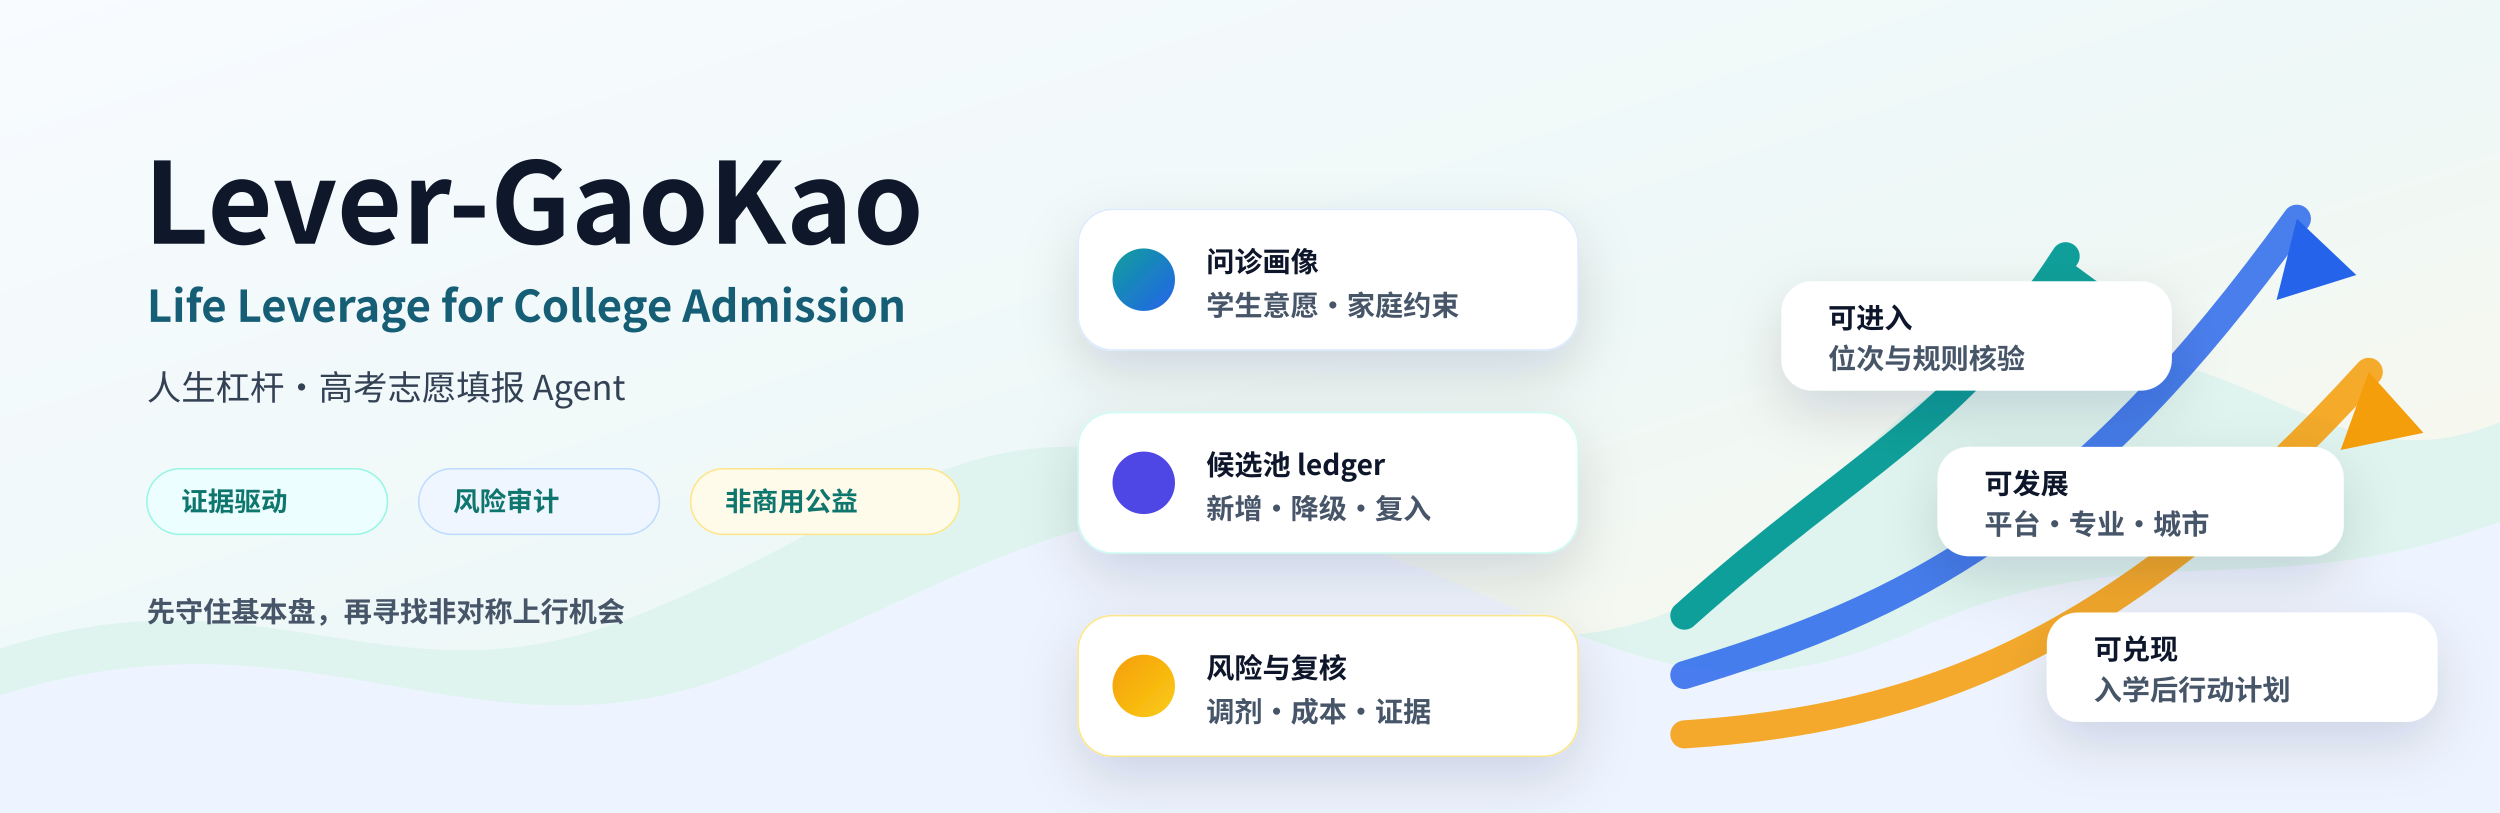
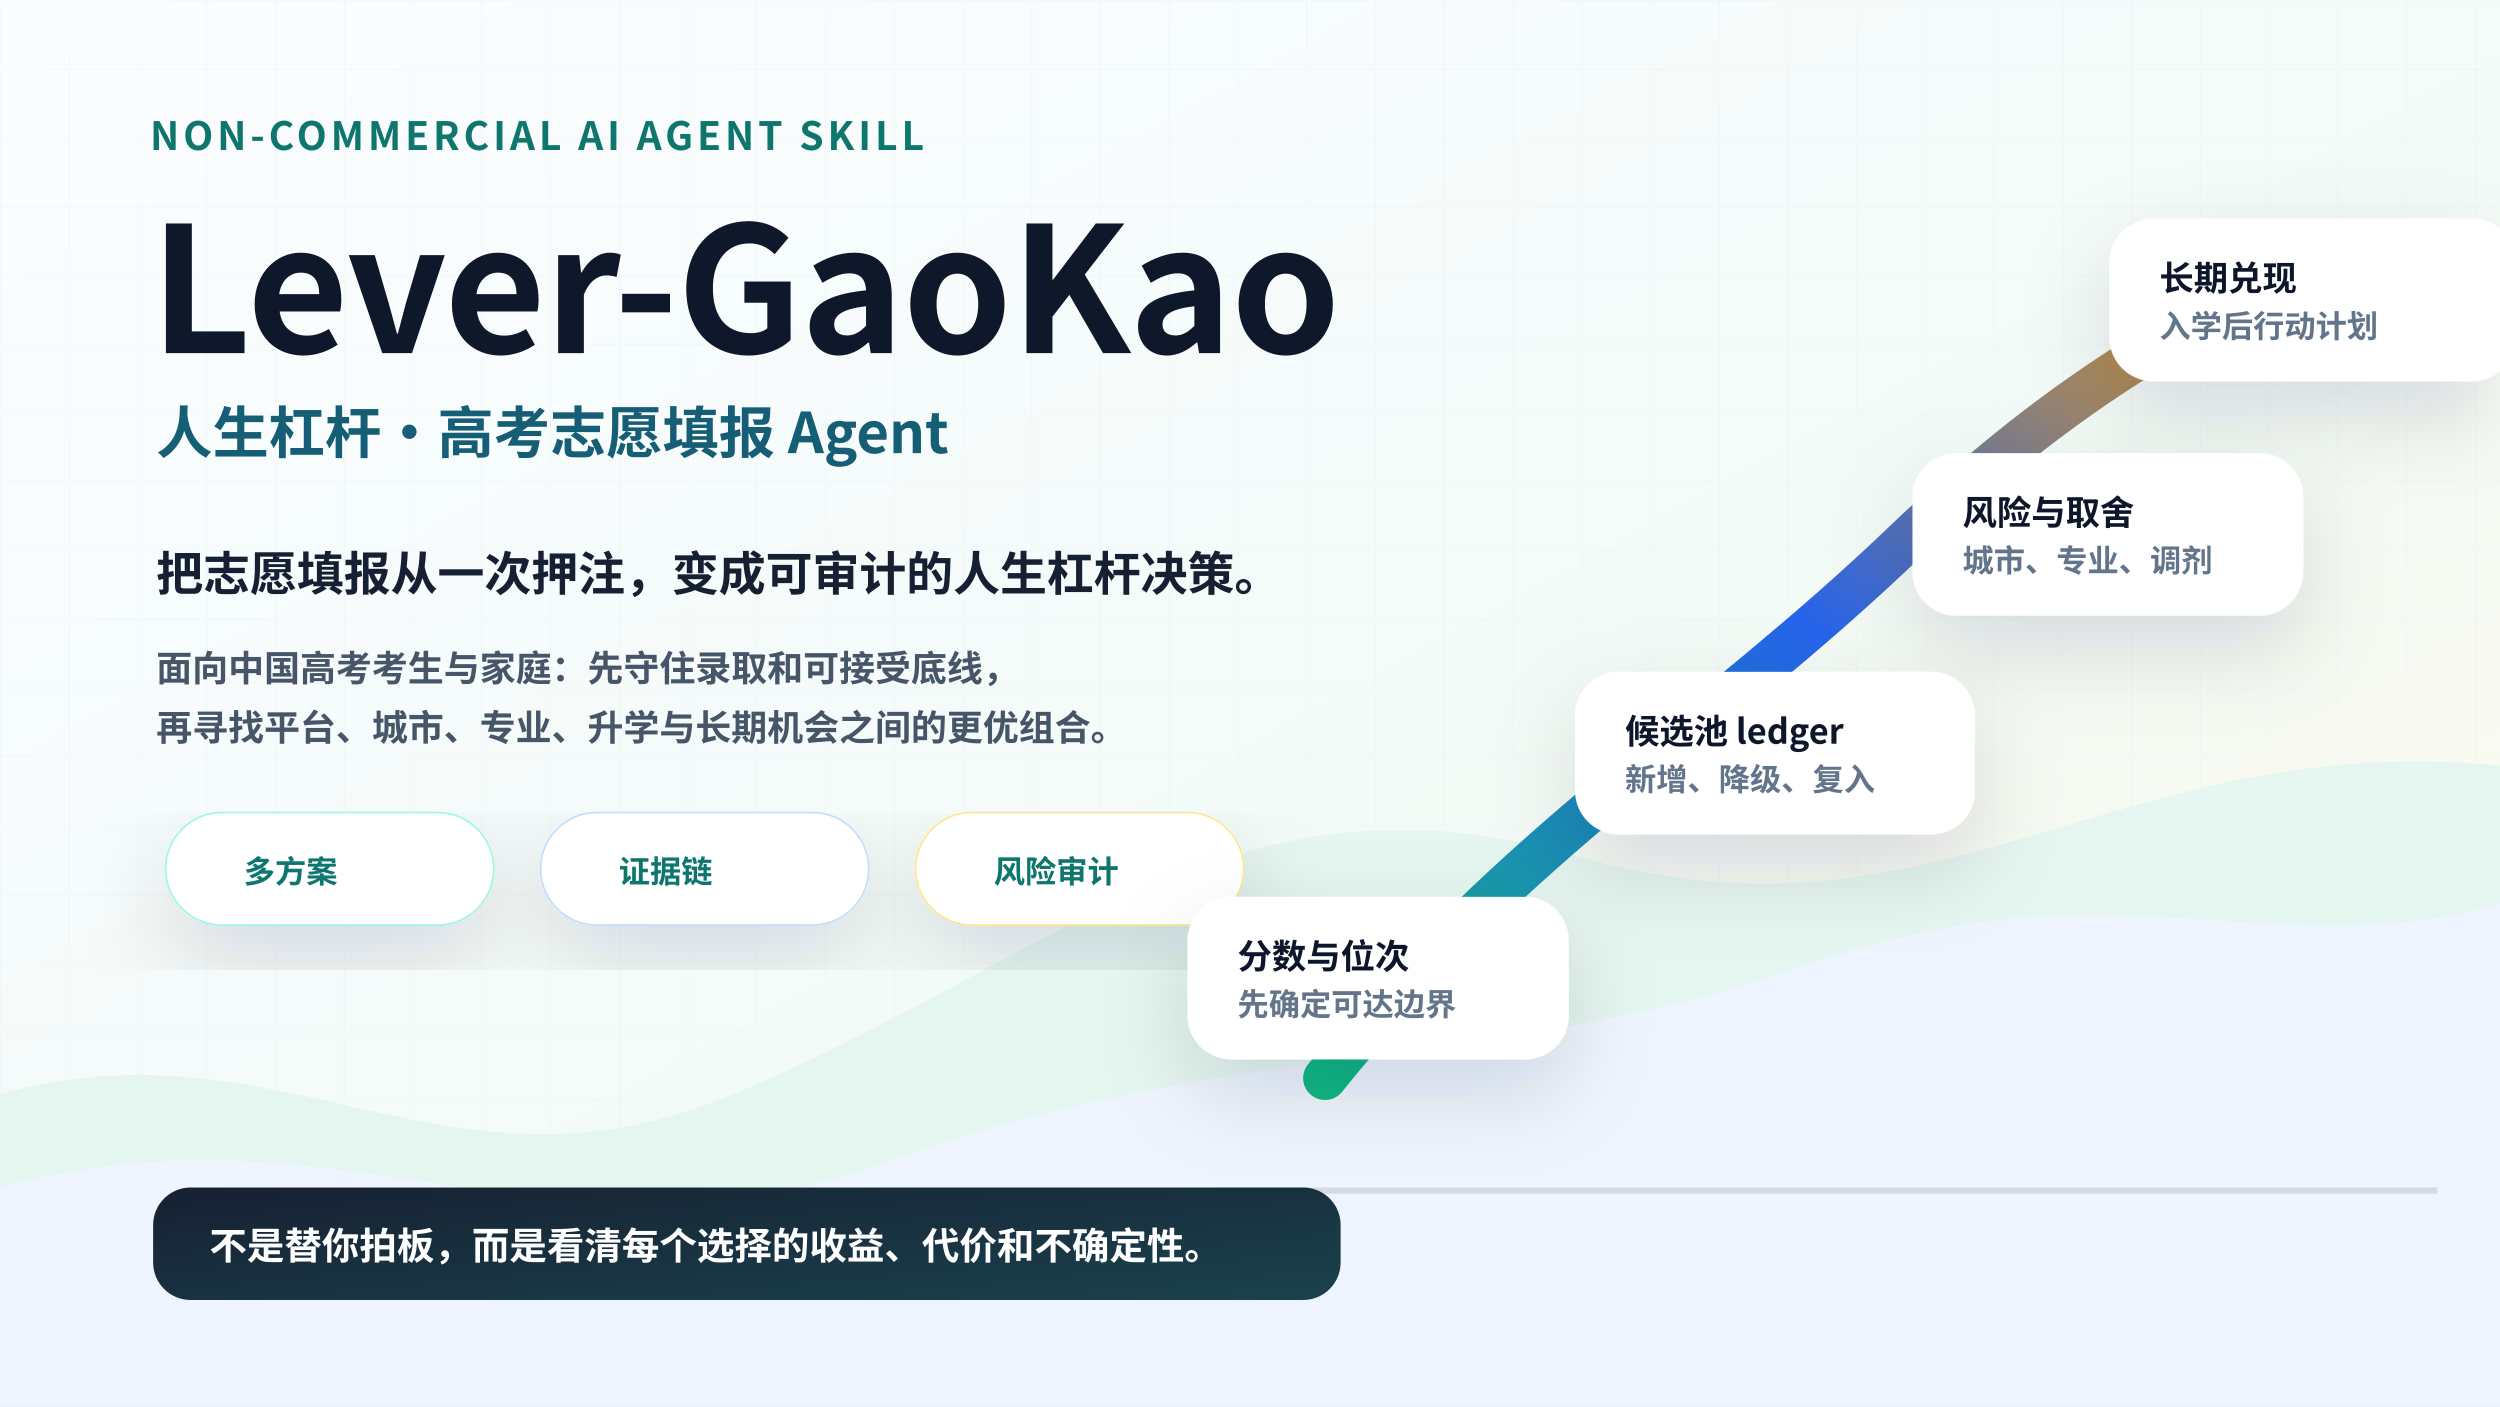
- <svg xmlns="http://www.w3.org/2000/svg" width="1600" height="520" viewBox="0 0 1600 520" role="img" aria-label="Lever-GaoKao 人生杠杆・高考志愿填报 Agent">
+ <svg xmlns="http://www.w3.org/2000/svg" width="1600" height="900" viewBox="0 0 1600 900" role="img" aria-label="Lever-GaoKao 路演封面：人生杠杆・高考志愿填报 Agent">
  <defs>
-     <linearGradient id="bg" x1="0" y1="0" x2="1" y2="1">
-       <stop offset="0" stop-color="#f8fbff" />
-       <stop offset="0.52" stop-color="#eef8f7" />
-       <stop offset="1" stop-color="#fff8e7" />
+     <linearGradient id="paper" x1="0" y1="0" x2="1" y2="1">
+       <stop offset="0" stop-color="#fbfcff" />
+       <stop offset="0.55" stop-color="#f3fbf8" />
+       <stop offset="1" stop-color="#fff8e8" />
    </linearGradient>
-     <linearGradient id="teal" x1="0" y1="0" x2="1" y2="1">
-       <stop offset="0" stop-color="#0f9f9a" />
-       <stop offset="1" stop-color="#2563eb" />
+     <linearGradient id="ink" x1="0" y1="0" x2="1" y2="1">
+       <stop offset="0" stop-color="#0f172a" />
+       <stop offset="1" stop-color="#123b46" />
    </linearGradient>
-     <linearGradient id="gold" x1="0" y1="0" x2="1" y2="1">
-       <stop offset="0" stop-color="#f59e0b" />
-       <stop offset="1" stop-color="#facc15" />
+     <linearGradient id="rise" x1="0" y1="1" x2="1" y2="0">
+       <stop offset="0" stop-color="#10b981" />
+       <stop offset="0.52" stop-color="#2563eb" />
+       <stop offset="1" stop-color="#f59e0b" />
    </linearGradient>
-     <filter id="shadow" x="-20%" y="-30%" width="140%" height="160%">
-       <feDropShadow dx="0" dy="14" stdDeviation="18" flood-color="#0f172a" flood-opacity="0.14" />
+     <filter id="softShadow" x="-20%" y="-30%" width="140%" height="170%">
+       <feDropShadow dx="0" dy="22" stdDeviation="28" flood-color="#0f172a" flood-opacity="0.13" />
    </filter>
+     <pattern id="grid" width="44" height="44" patternUnits="userSpaceOnUse">
+       <path d="M44 0H0V44" fill="none" stroke="#d8e4ee" stroke-width="1" opacity=".45" />
+     </pattern>
    <style>
      .font{font-family:-apple-system,BlinkMacSystemFont,"PingFang SC","Noto Sans CJK SC","Microsoft YaHei",Arial,sans-serif}
-       .title{font-size:72px;font-weight:800;letter-spacing:.2px;fill:#0f172a}
-       .subtitle{font-size:28px;font-weight:650;fill:#155e75}
-       .body{font-size:22px;font-weight:500;fill:#334155}
-       .small{font-size:18px;font-weight:600;fill:#475569}
-       .chip{font-size:17px;font-weight:700;fill:#0f766e}
-       .node{font-size:18px;font-weight:750;fill:#0f172a}
+       .eyebrow{font-size:25px;font-weight:750;letter-spacing:2.5px;fill:#0f766e}
+       .title{font-size:112px;font-weight:850;letter-spacing:-1px;fill:#0f172a}
+       .subtitle{font-size:36px;font-weight:760;fill:#155e75}
+       .claim{font-size:30px;font-weight:760;fill:#172033}
+       .body{font-size:23px;font-weight:560;line-height:1.5;fill:#475569}
+       .small{font-size:20px;font-weight:650;fill:#64748b}
+       .label{font-size:22px;font-weight:800;fill:#0f172a}
+       .tag{font-size:20px;font-weight:760;fill:#0f766e}
    </style>
  </defs>
-   <rect width="1600" height="520" rx="0" fill="url(#bg)" />
-   <path d="M0 415 C170 360 250 455 402 396 C548 340 610 260 748 294 C890 330 888 430 1030 403 C1175 375 1185 220 1336 224 C1450 228 1500 312 1600 270 L1600 520 L0 520Z" fill="#dff4ef" />
-   <path d="M0 445 C206 380 310 502 486 425 C655 352 720 300 865 348 C1010 395 1078 470 1224 404 C1370 338 1445 390 1600 334 L1600 520 L0 520Z" fill="#eef4ff" />
-   <g transform="translate(92 82)">
-     <text class="font title" x="0" y="74">Lever-GaoKao</text>
-     <text class="font subtitle" x="2" y="124">Life Leverage for College Admission</text>
-     <text class="font body" x="2" y="174">人生杠杆・高考志愿填报 Agent</text>
-     <g transform="translate(2 218)">
-       <rect width="154" height="42" rx="21" fill="#ecfeff" stroke="#99f6e4" />
-       <text class="font chip" x="22" y="27">证据驱动</text>
-       <rect x="174" width="154" height="42" rx="21" fill="#eff6ff" stroke="#bfdbfe" />
-       <text class="font chip" x="196" y="27" fill="#1d4ed8">风险审计</text>
-       <rect x="348" width="172" height="42" rx="21" fill="#fffbeb" stroke="#fde68a" />
-       <text class="font chip" x="370" y="27" fill="#b45309">非商用公益</text>
-     </g>
-     <text class="font small" x="2" y="316">先守住基本盘，再寻找非对称上行机会</text>
+   <rect width="1600" height="900" fill="url(#paper)" />
+   <rect width="1600" height="900" fill="url(#grid)" opacity=".55" />
+   <path d="M0 700 C185 650 285 778 470 700 C680 612 790 485 1010 548 C1240 615 1355 466 1600 490 L1600 900 L0 900Z" fill="#e5f5f0" />
+   <path d="M0 760 C220 700 350 820 560 746 C800 660 950 690 1165 615 C1350 550 1460 620 1600 578 L1600 900 L0 900Z" fill="#eef5ff" opacity=".95" />
+   <g transform="translate(96 96)">
+     <text class="font eyebrow" x="0" y="0">NON-COMMERCIAL AI AGENT SKILL</text>
+     <text class="font title" x="0" y="130">Lever-GaoKao</text>
+     <text class="font subtitle" x="4" y="194">人生杠杆・高考志愿填报 Agent</text>
+     <text class="font claim" x="4" y="282">把志愿填报从一次押注，变成可审计的人生杠杆决策。</text>
+     <text class="font body" x="4" y="340">面向中国高考考生与家庭：先守住录取和可接受底线，</text>
+     <text class="font body" x="4" y="378">再寻找平台、城市、专业、升学与长期机会之间的更优组合。</text>
  </g>
-   <g transform="translate(690 74)" filter="url(#shadow)">
-     <rect x="0" y="60" width="320" height="90" rx="22" fill="#ffffff" stroke="#dbeafe" />
-     <rect x="0" y="190" width="320" height="90" rx="22" fill="#ffffff" stroke="#ccfbf1" />
-     <rect x="0" y="320" width="320" height="90" rx="22" fill="#ffffff" stroke="#fde68a" />
-     <circle cx="42" cy="105" r="20" fill="url(#teal)" />
-     <circle cx="42" cy="235" r="20" fill="#4f46e5" />
-     <circle cx="42" cy="365" r="20" fill="url(#gold)" />
-     <text class="font node" x="82" y="100">问诊画像</text>
-     <text class="font small" x="82" y="128">学生意愿・家庭约束</text>
-     <text class="font node" x="82" y="230">候选池 ledger</text>
-     <text class="font small" x="82" y="258">新增・降级・复入</text>
-     <text class="font node" x="82" y="360">风险与复核</text>
-     <text class="font small" x="82" y="388">调剂・成本・证据</text>
+   <g transform="translate(106 520)" filter="url(#softShadow)">
+     <rect width="210" height="72" rx="36" fill="#ffffff" stroke="#99f6e4" />
+     <text class="font tag" x="50" y="45">多方案</text>
+     <rect x="240" width="210" height="72" rx="36" fill="#ffffff" stroke="#bfdbfe" />
+     <text class="font tag" x="290" y="45" fill="#1d4ed8">证据链</text>
+     <rect x="480" width="210" height="72" rx="36" fill="#ffffff" stroke="#fde68a" />
+     <text class="font tag" x="530" y="45" fill="#b45309">风险审计</text>
  </g>
-   <g transform="translate(1060 88)">
-     <path d="M18 306 C130 206 192 184 262 76" fill="none" stroke="#0f9f9a" stroke-width="18" stroke-linecap="round" />
-     <path d="M18 344 C164 300 270 246 410 52" fill="none" stroke="#2563eb" stroke-width="18" stroke-linecap="round" opacity=".82" />
-     <path d="M18 382 C170 372 296 326 456 150" fill="none" stroke="#f59e0b" stroke-width="18" stroke-linecap="round" opacity=".86" />
-     <path d="M260 76 l-7 52 l48 -22Z" fill="#0f9f9a" />
-     <path d="M410 52 l-13 52 l51 -16Z" fill="#2563eb" />
-     <path d="M456 150 l-18 50 l53 -11Z" fill="#f59e0b" />
-     <g filter="url(#shadow)">
-       <rect x="80" y="92" width="250" height="70" rx="20" fill="#ffffff" />
-       <text class="font node" x="110" y="122">可进入</text>
-       <text class="font small" x="110" y="148">位次与规则核验</text>
-       <rect x="180" y="198" width="260" height="70" rx="20" fill="#ffffff" />
-       <text class="font node" x="210" y="228">可发展</text>
-       <text class="font small" x="210" y="254">平台・专业・城市</text>
-       <rect x="250" y="304" width="250" height="70" rx="20" fill="#ffffff" />
-       <text class="font node" x="280" y="334">可兑现</text>
-       <text class="font small" x="280" y="360">入学后行动计划</text>
+   <g transform="translate(760 130)">
+     <path d="M88 560 C210 408 334 337 460 216 C548 132 626 82 724 38" fill="none" stroke="url(#rise)" stroke-width="28" stroke-linecap="round" />
+     <path d="M704 30 l-24 76 l76 -23Z" fill="#f59e0b" />
+     <path d="M20 632 H800" stroke="#0f172a" stroke-width="4" opacity=".12" />
+     <g filter="url(#softShadow)">
+       <g transform="translate(0 444)">
+         <rect width="244" height="104" rx="28" fill="#ffffff" />
+         <text class="font label" x="32" y="46">分数与位次</text>
+         <text class="font small" x="32" y="76">先确定可达边界</text>
+       </g>
+       <g transform="translate(248 300)">
+         <rect width="256" height="104" rx="28" fill="#ffffff" />
+         <text class="font label" x="32" y="46">候选池 ledger</text>
+         <text class="font small" x="32" y="76">新增、降级、复入</text>
+       </g>
+       <g transform="translate(464 160)">
+         <rect width="250" height="104" rx="28" fill="#ffffff" />
+         <text class="font label" x="32" y="46">风险与取舍</text>
+         <text class="font small" x="32" y="76">城市、专业、调剂</text>
+       </g>
+       <g transform="translate(590 10)">
+         <rect width="260" height="104" rx="28" fill="#ffffff" />
+         <text class="font label" x="32" y="46">长期兑现</text>
+         <text class="font small" x="32" y="76">入学后行动计划</text>
+       </g>
    </g>
  </g>
+   <g transform="translate(98 760)">
+     <rect width="760" height="72" rx="24" fill="url(#ink)" opacity=".96" />
+     <text class="font" x="36" y="46" font-size="24" font-weight="760" fill="#ffffff">不是替你拍板，而是看清每个选择的收益、代价和不确定性。</text>
+   </g>
</svg>
